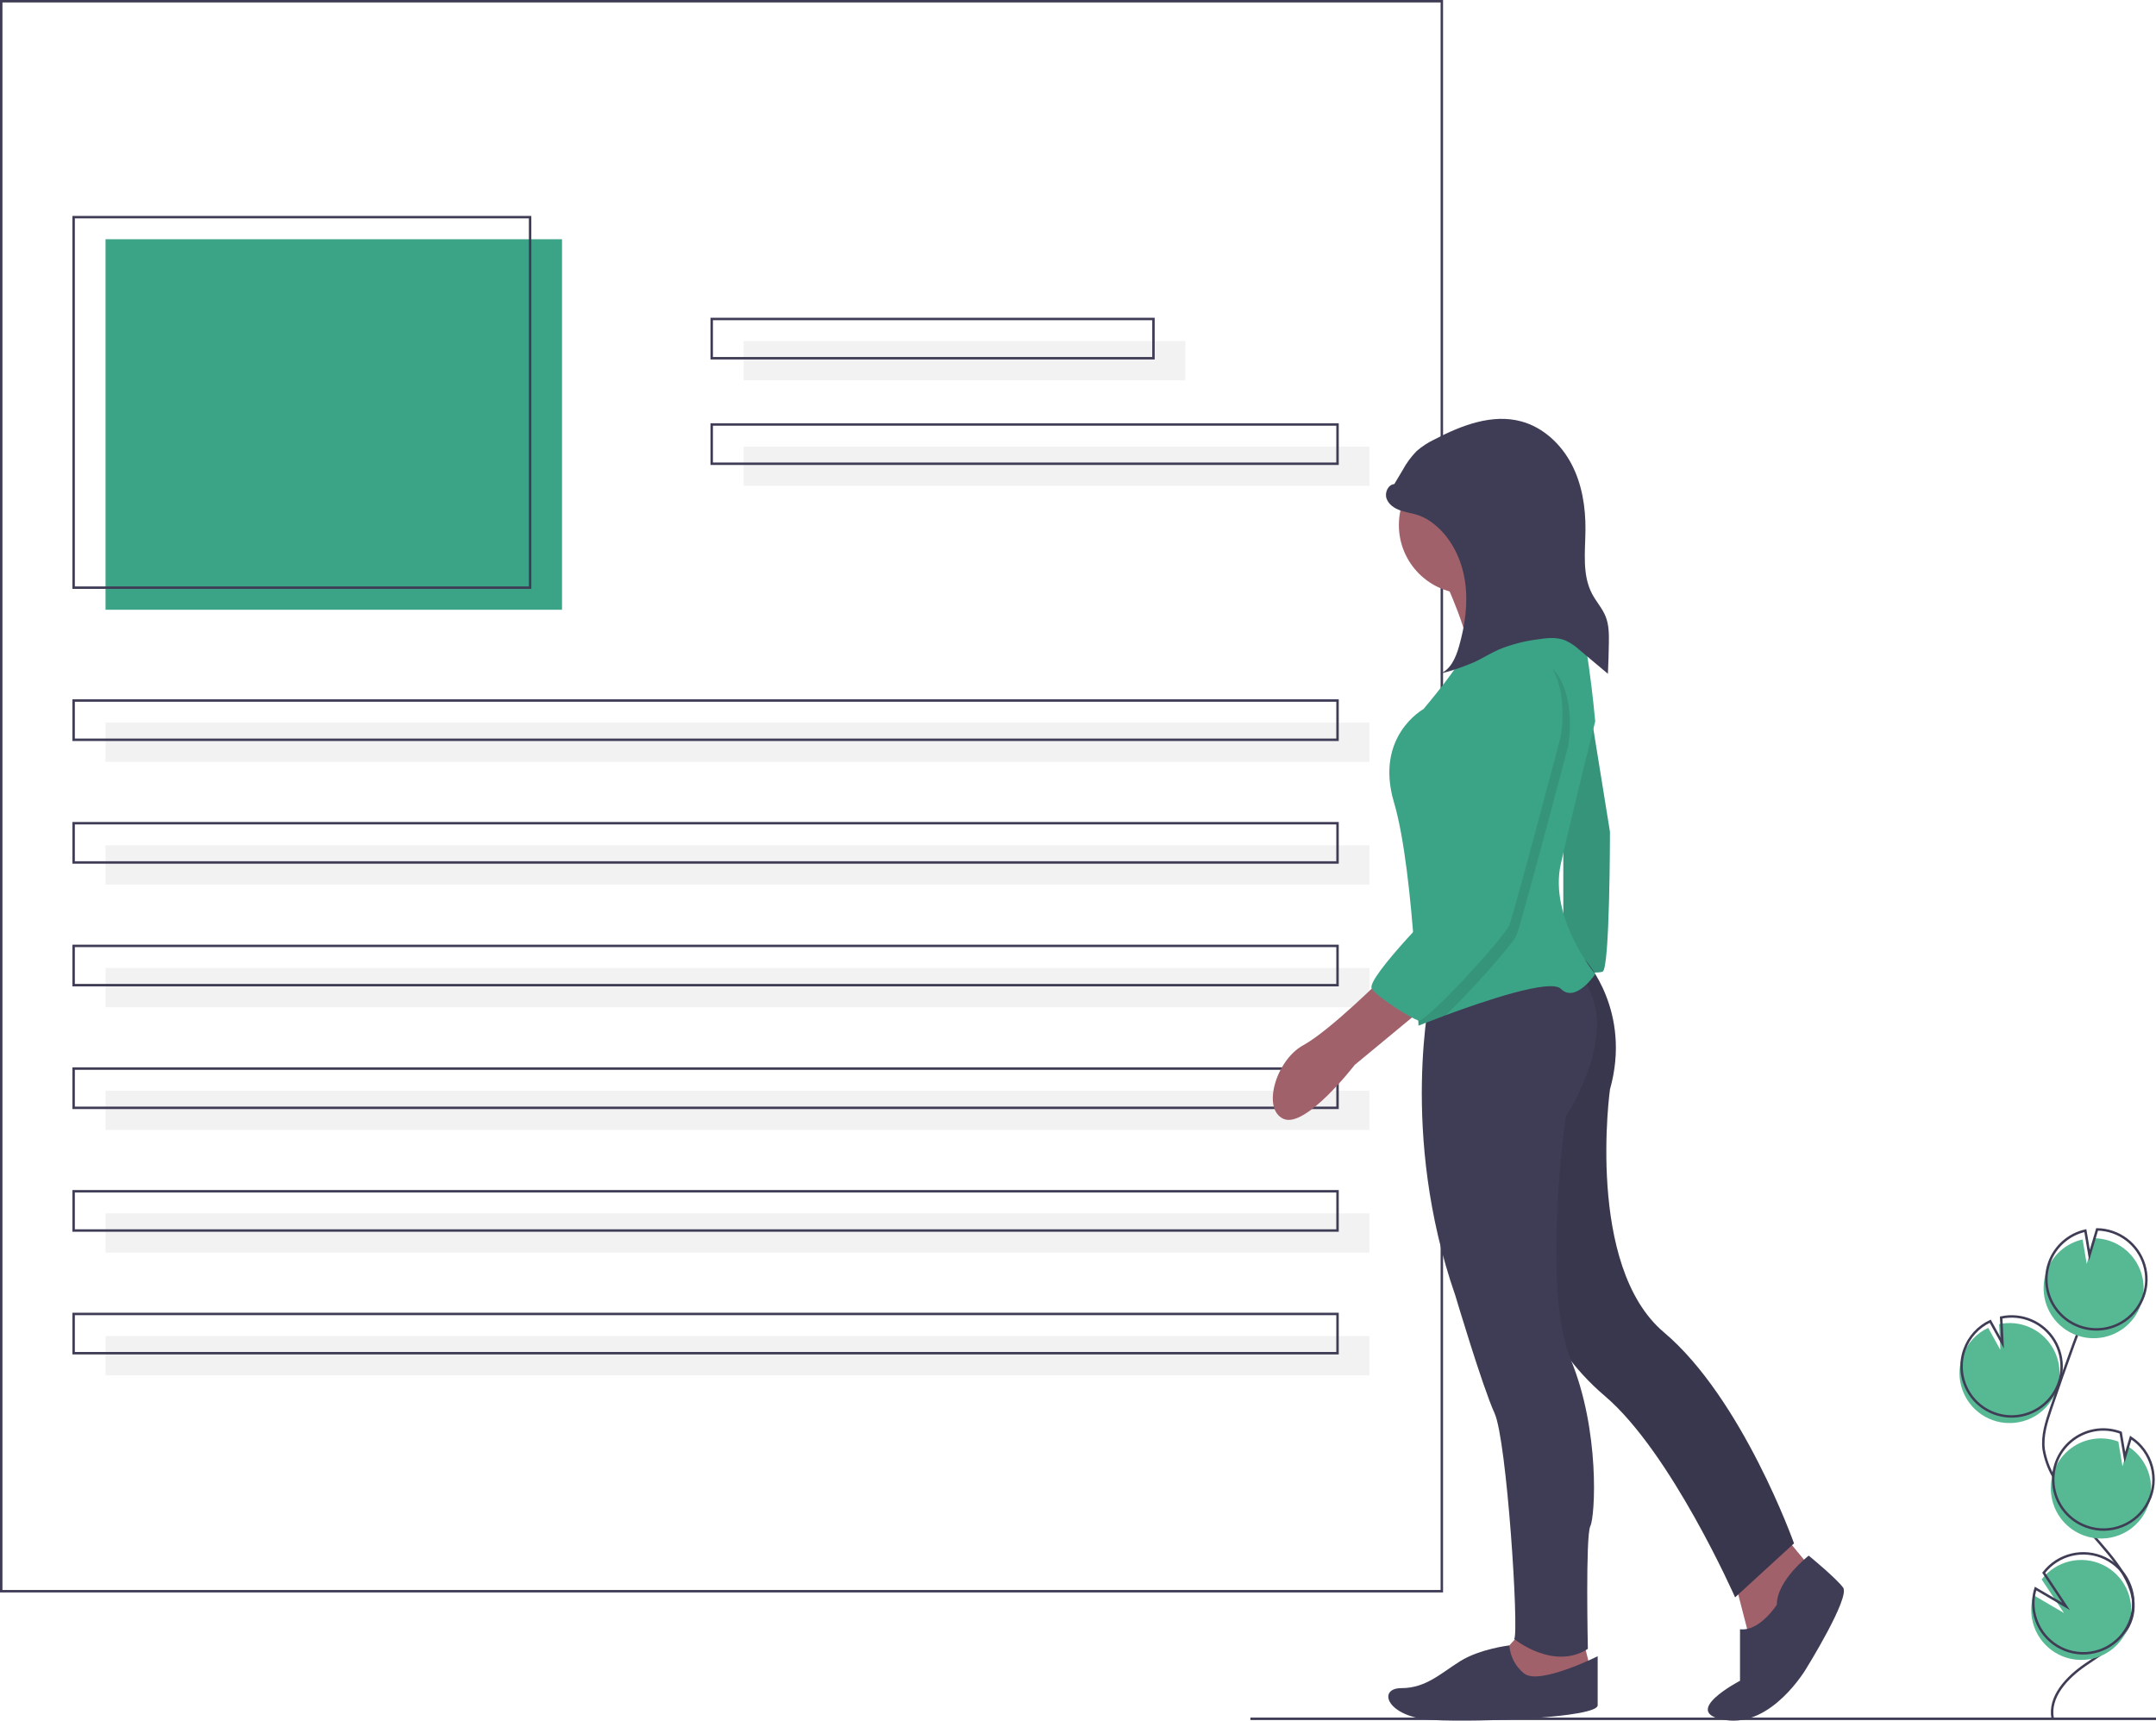
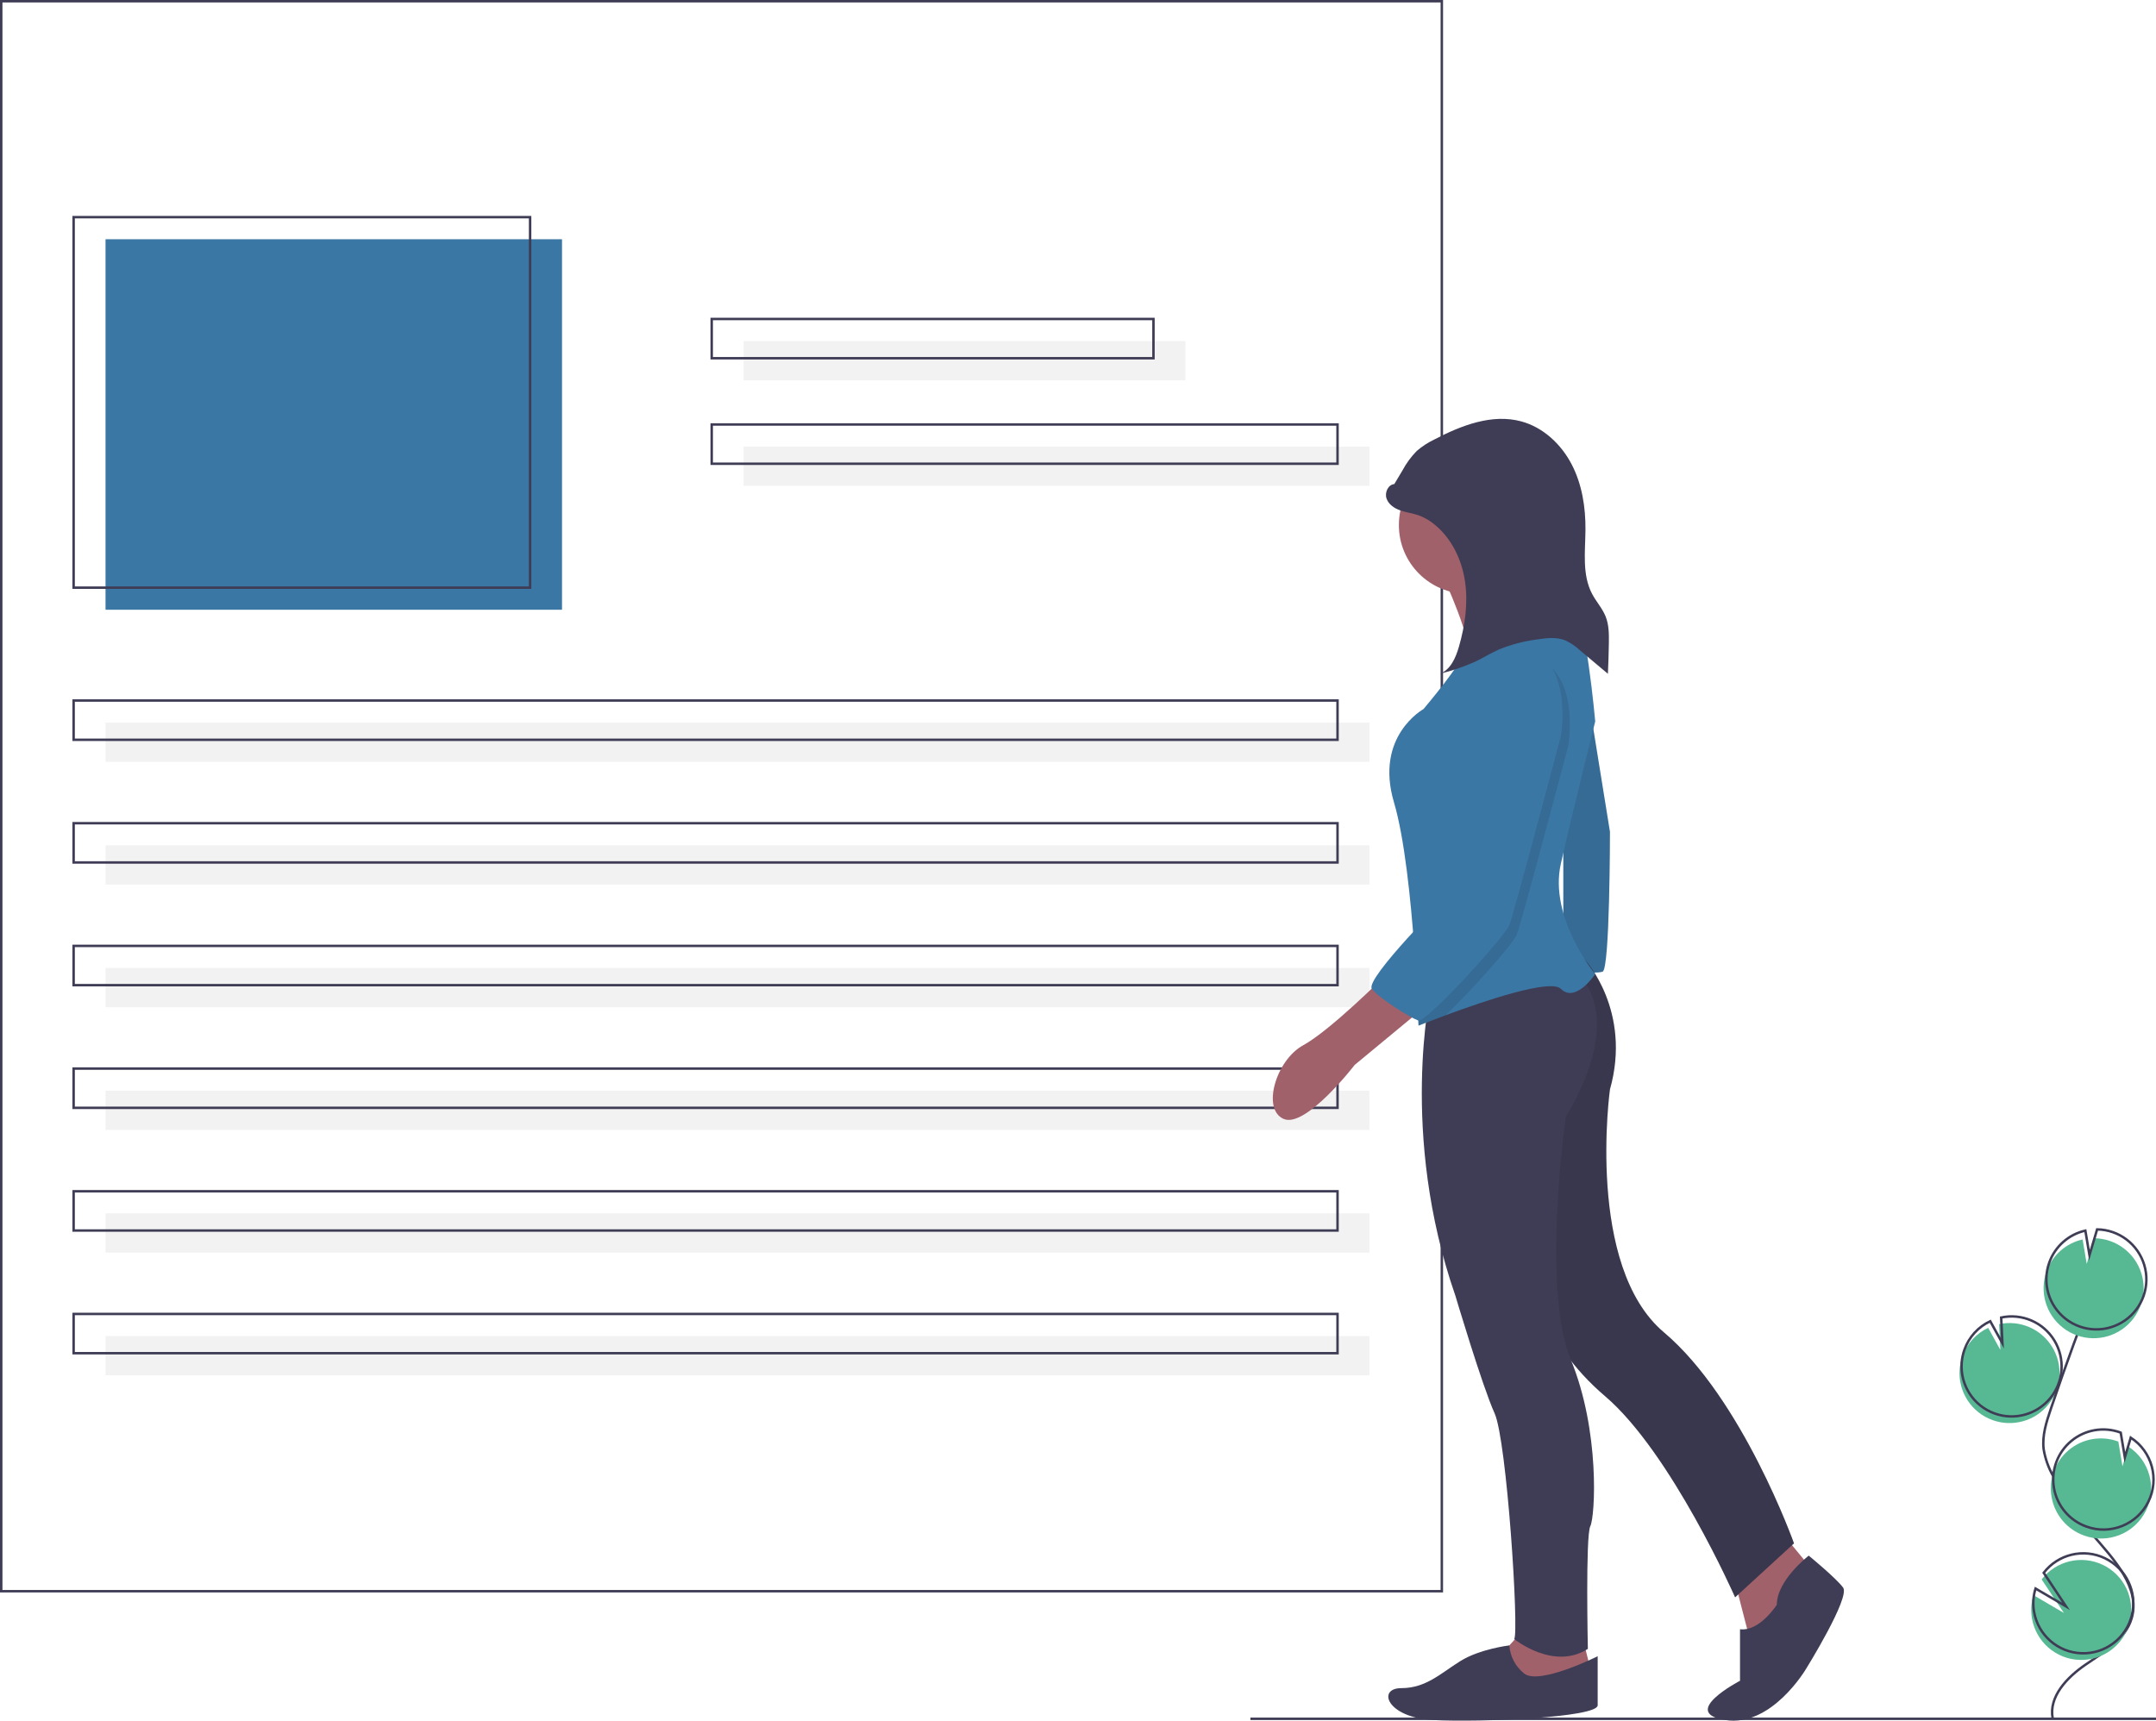
<svg xmlns="http://www.w3.org/2000/svg" id="a0f752ea-7802-4b2f-97ae-90aebf84c2db" data-name="Layer 1" width="878.5" height="701.26" viewBox="0 0 878.5 701.26">
-   <rect x="43" y="97.5" width="186" height="151" fill="#3ba486" />
+   <rect x="43" y="97.5" width="186" height="151" fill="#3b77a4" />
  <rect x="43" y="294.5" width="515" height="16" fill="#f2f2f2" />
  <rect x="30" y="88.5" width="186" height="151" fill="none" stroke="#3f3d56" stroke-miterlimit="10" />
  <rect x="303" y="139" width="180" height="16" fill="#f2f2f2" />
  <rect x="303" y="182" width="255" height="16" fill="#f2f2f2" />
  <rect x="290" y="130" width="180" height="16" fill="none" stroke="#3f3d56" stroke-miterlimit="10" />
  <rect x="290" y="173" width="255" height="16" fill="none" stroke="#3f3d56" stroke-miterlimit="10" />
  <rect x="30" y="285.5" width="515" height="16" fill="none" stroke="#3f3d56" stroke-miterlimit="10" />
  <rect x="43" y="344.5" width="515" height="16" fill="#f2f2f2" />
  <rect x="30" y="335.5" width="515" height="16" fill="none" stroke="#3f3d56" stroke-miterlimit="10" />
  <rect x="43" y="394.5" width="515" height="16" fill="#f2f2f2" />
  <rect x="30" y="385.5" width="515" height="16" fill="none" stroke="#3f3d56" stroke-miterlimit="10" />
  <rect x="43" y="444.5" width="515" height="16" fill="#f2f2f2" />
  <rect x="30" y="435.5" width="515" height="16" fill="none" stroke="#3f3d56" stroke-miterlimit="10" />
  <rect x="43" y="494.5" width="515" height="16" fill="#f2f2f2" />
  <rect x="30" y="485.5" width="515" height="16" fill="none" stroke="#3f3d56" stroke-miterlimit="10" />
  <rect x="43" y="544.5" width="515" height="16" fill="#f2f2f2" />
  <rect x="30" y="535.5" width="515" height="16" fill="none" stroke="#3f3d56" stroke-miterlimit="10" />
  <rect x="0.5" y="0.5" width="587" height="648" fill="none" stroke="#3f3d56" stroke-miterlimit="10" />
  <path d="M972.358,677.869a20.382,20.382,0,1,0,2.714-39.09l.51,10.491-4.963-8.991a20.305,20.305,0,0,0-10.463,11.48,19.987,19.987,0,0,0-1.172,5.513A20.378,20.378,0,0,0,972.358,677.869Z" transform="translate(-160.5 -99.12024)" fill="#57b894" />
  <path d="M996.916,799.544c-1.752-8.922,5.84-16.831,13.339-21.973s16.262-10.193,18.82-18.917c3.677-12.539-7.276-24.023-15.802-33.926a122.709,122.709,0,0,1-16.182-24.05,33.105,33.105,0,0,1-3.871-10.935c-.672-5.558,1.113-11.089,2.912-16.391q8.989-26.492,19.223-52.541" transform="translate(-160.5 -99.12024)" fill="none" stroke="#3f3d56" stroke-miterlimit="10" />
  <path d="M973.197,675.168a20.382,20.382,0,1,0,2.714-39.09l.51,10.491-4.963-8.991a20.305,20.305,0,0,0-10.463,11.48,19.987,19.987,0,0,0-1.172,5.513A20.378,20.378,0,0,0,973.197,675.168Z" transform="translate(-160.5 -99.12024)" fill="none" stroke="#3f3d56" stroke-miterlimit="10" />
  <path d="M994.425,617.189a20.358,20.358,0,0,1,14.67-12.925l1.678,9.973,3.111-10.475a20.38,20.38,0,1,1-19.46,13.426Z" transform="translate(-160.5 -99.12024)" fill="#57b894" />
  <path d="M995.544,613.587a20.358,20.358,0,0,1,14.67-12.925l1.678,9.973,3.111-10.475A20.38,20.38,0,1,1,995.544,613.587Z" transform="translate(-160.5 -99.12024)" fill="none" stroke="#3f3d56" stroke-miterlimit="10" />
  <path d="M1009.696,724.93a20.38,20.38,0,0,0,18.038-36.257l-2.391,8.049-1.695-10.091a.353.353,0,0,0-.052-.02,20.381,20.381,0,1,0-13.9,38.318Z" transform="translate(-160.5 -99.12024)" fill="#57b894" />
  <path d="M1010.666,721.283a20.38,20.38,0,0,0,18.038-36.257l-2.391,8.049-1.695-10.091a.355.355,0,0,0-.052-.02,20.381,20.381,0,1,0-13.9,38.318Z" transform="translate(-160.5 -99.12024)" fill="none" stroke="#3f3d56" stroke-miterlimit="10" />
  <path d="M988.477,758.779a20.371,20.371,0,1,0,3.928-15.96l9.081,13.668-12.408-7.255A20.19,20.19,0,0,0,988.477,758.779Z" transform="translate(-160.5 -99.12024)" fill="#57b894" />
  <path d="M989.317,756.078a20.371,20.371,0,1,0,3.928-15.96l9.081,13.668-12.408-7.255A20.19,20.19,0,0,0,989.317,756.078Z" transform="translate(-160.5 -99.12024)" fill="none" stroke="#3f3d56" stroke-miterlimit="10" />
  <path d="M748.5,334.12s12.5,26.5,10.5,34.5a21.9,21.9,0,0,0,1.5,14.5l23-1,21.5-20.5s-32.5-22.5-30.5-33.5S748.5,334.12,748.5,334.12Z" transform="translate(-160.5 -99.12024)" fill="#a0616a" />
-   <path d="M806.5,376.12l10,62s0,56-3,57-16,0-16,0v-63l4-55Z" transform="translate(-160.5 -99.12024)" fill="#3ba486" />
+   <path d="M806.5,376.12l10,62s0,56-3,57-16,0-16,0v-63l4-55Z" transform="translate(-160.5 -99.12024)" fill="#3b77a4" />
  <path d="M806.5,376.12l10,62s0,56-3,57-16,0-16,0v-63l4-55Z" transform="translate(-160.5 -99.12024)" opacity="0.1" />
  <polygon points="706 641 714 672 726 663 737 638 723 621 706 641" fill="#a0616a" />
  <path d="M897.5,733.12s-13,10-13,20c0,0-7,11-15,10v21s-25,13-6,16,33-21,33-21,18-29,15-33S897.5,733.12,897.5,733.12Z" transform="translate(-160.5 -99.12024)" fill="#3f3d56" />
  <path d="M806.426,490.394S825.5,511.12,816.5,543.12c0,0-10,72,22,99s53,86,53,86l-24,22s-26-59-53-82-30-49-30-49v-91l-5-38Z" transform="translate(-160.5 -99.12024)" fill="#3f3d56" />
  <path d="M806.426,490.394S825.5,511.12,816.5,543.12c0,0-10,72,22,99s53,86,53,86l-24,22s-26-59-53-82-30-49-30-49v-91l-5-38Z" transform="translate(-160.5 -99.12024)" opacity="0.1" />
  <polygon points="621 664 611 675 615 684 627 688 648 680 645 668 621 664" fill="#a0616a" />
  <path d="M811.5,774.12s-24,12-30,7a16.034,16.034,0,0,1-5.983-11.419s-12.017,1.419-20.017,6.419-14,11-24,11-6,12,13,13,67-1,67-6Z" transform="translate(-160.5 -99.12024)" fill="#3f3d56" />
  <path d="M743.5,503.12s-13,58,10,124c0,0,11,37,16,48s10,89,8,92c0,0,16,13,30,4,0,0-1-46,1-50s4-39-8-68-2-99-2-99,24-36,6-57Z" transform="translate(-160.5 -99.12024)" fill="#3f3d56" />
  <circle cx="598" cy="214" r="28" fill="#a0616a" />
-   <path d="M810.5,496.12s-8,12-14,6c-4.23-4.23-31.31,4.96-46.93,10.75-6.54,2.42-11.07,4.25-11.07,4.25s-.43-13.86-1.7-31.41c-1.46-20.14-4.02-45.16-8.3-59.59-8-27,12-38,12-38s17-20,16-23,45-18,45-18c5,1,9,46,9,46s-9,36-14,58S810.5,496.12,810.5,496.12Z" transform="translate(-160.5 -99.12024)" fill="#3ba486" />
+   <path d="M810.5,496.12s-8,12-14,6c-4.23-4.23-31.31,4.96-46.93,10.75-6.54,2.42-11.07,4.25-11.07,4.25s-.43-13.86-1.7-31.41c-1.46-20.14-4.02-45.16-8.3-59.59-8-27,12-38,12-38s17-20,16-23,45-18,45-18c5,1,9,46,9,46s-9,36-14,58S810.5,496.12,810.5,496.12Z" transform="translate(-160.5 -99.12024)" fill="#3b77a4" />
  <path d="M724.5,497.12s-22,22-33,28-17,26-8,30,29-22,29-22l29-24Z" transform="translate(-160.5 -99.12024)" fill="#a0616a" />
  <path d="M728.657,296.398c-2.558.228-4.02,3.449-3.194,5.881s3.198,4.022,5.622,4.873,5.014,1.141,7.44,1.983a21.897,21.897,0,0,1,6.614,3.841c6.912,5.661,11.005,14.286,12.308,23.125s.004,17.896-2.452,26.486c-1.302,4.55-3.427,9.537-7.875,11.154a88.476,88.476,0,0,0,14.202-4.816c3.363-1.584,6.52-3.589,9.919-5.094a62.192,62.192,0,0,1,15.705-4.118c3.786-.589,7.787-1.039,11.342.389a22.8,22.8,0,0,1,5.945,4.009l11.435,9.608q.299-6.266.394-12.539c.056-3.635.041-7.375-1.298-10.755-1.322-3.337-3.834-6.057-5.514-9.228-4.158-7.847-2.803-17.3-2.726-26.18.08-9.195-1.4-18.565-5.657-26.715s-11.525-14.975-20.39-17.415c-11.949-3.289-24.545,1.606-35.529,7.347a32.224,32.224,0,0,0-7.164,4.663,34.819,34.819,0,0,0-5.824,7.941l-5.438,9.112" transform="translate(-160.5 -99.12024)" fill="#3f3d56" />
  <path d="M799.5,403.12s-19,72-21,77c-1.44,3.59-18.38,22.69-28.93,32.75-6.54,2.42-11.07,4.25-11.07,4.25s-.43-13.86-1.7-31.41C744.94,476.68,753.5,468.12,753.5,468.12s9-55,8-76,20-26,20-26C805.5,369.12,799.5,403.12,799.5,403.12Z" transform="translate(-160.5 -99.12024)" opacity="0.1" />
-   <path d="M778.5,362.12s-21,5-20,26-8,76-8,76-34,34-31,38,15.853,11.864,18.927,12.932S773.5,481.12,775.5,476.12s21-77,21-77S802.5,365.12,778.5,362.12Z" transform="translate(-160.5 -99.12024)" fill="#3ba486" />
+   <path d="M778.5,362.12s-21,5-20,26-8,76-8,76-34,34-31,38,15.853,11.864,18.927,12.932S773.5,481.12,775.5,476.12s21-77,21-77S802.5,365.12,778.5,362.12Z" transform="translate(-160.5 -99.12024)" fill="#3b77a4" />
  <line x1="509.5" y1="700.5" x2="878.5" y2="700.5" fill="none" stroke="#3f3d56" stroke-miterlimit="10" />
</svg>
